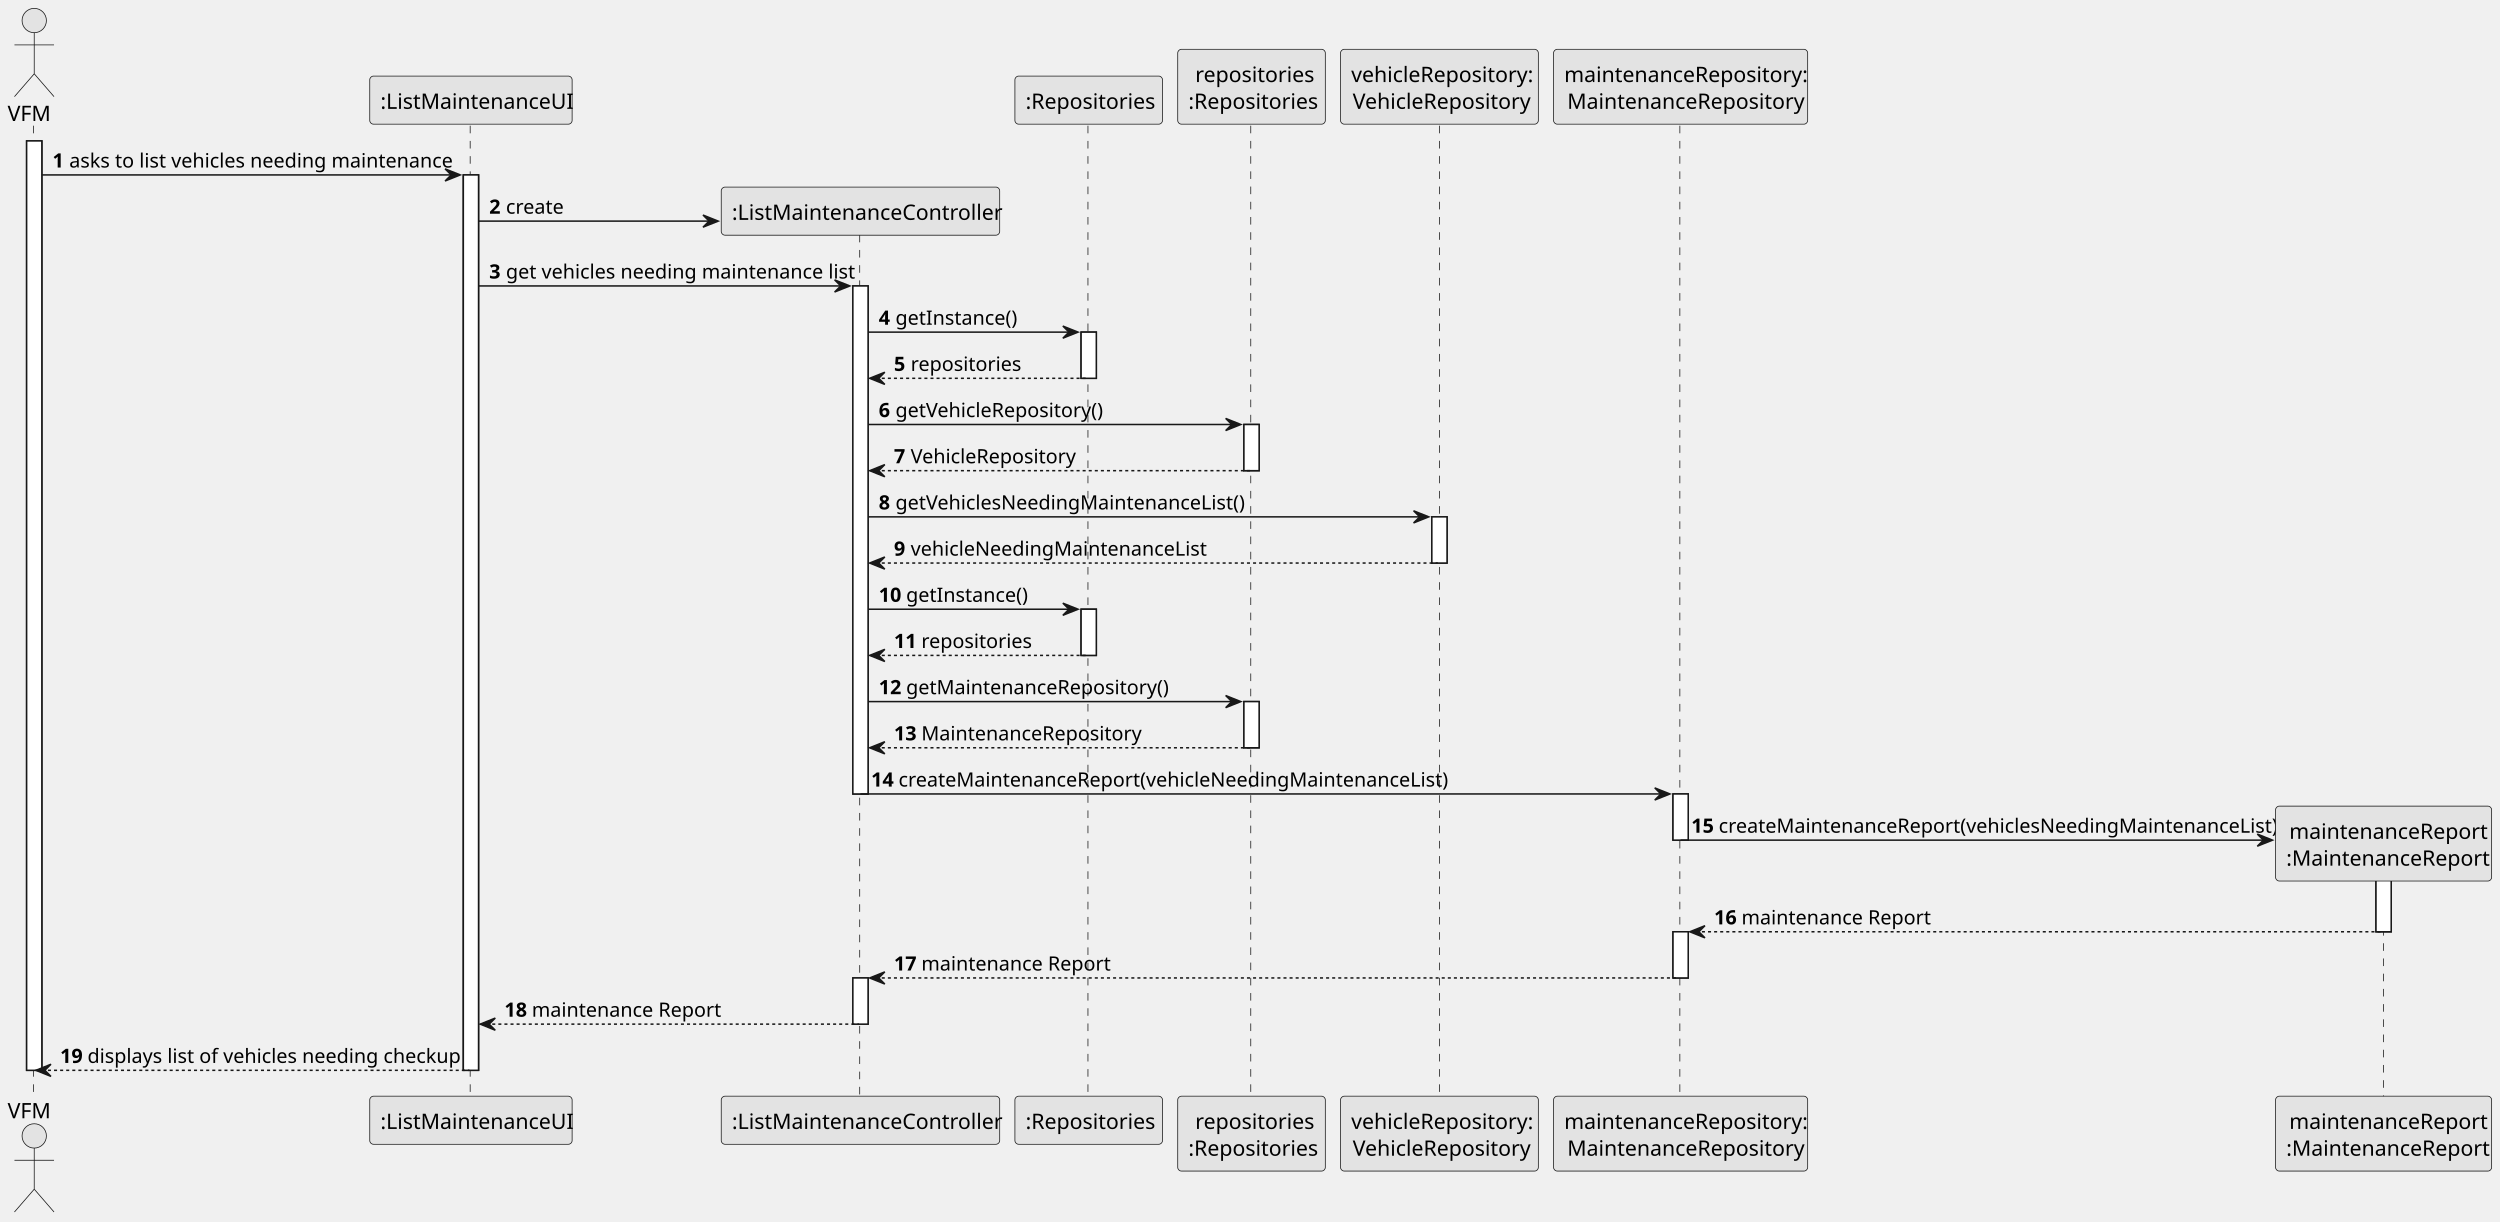
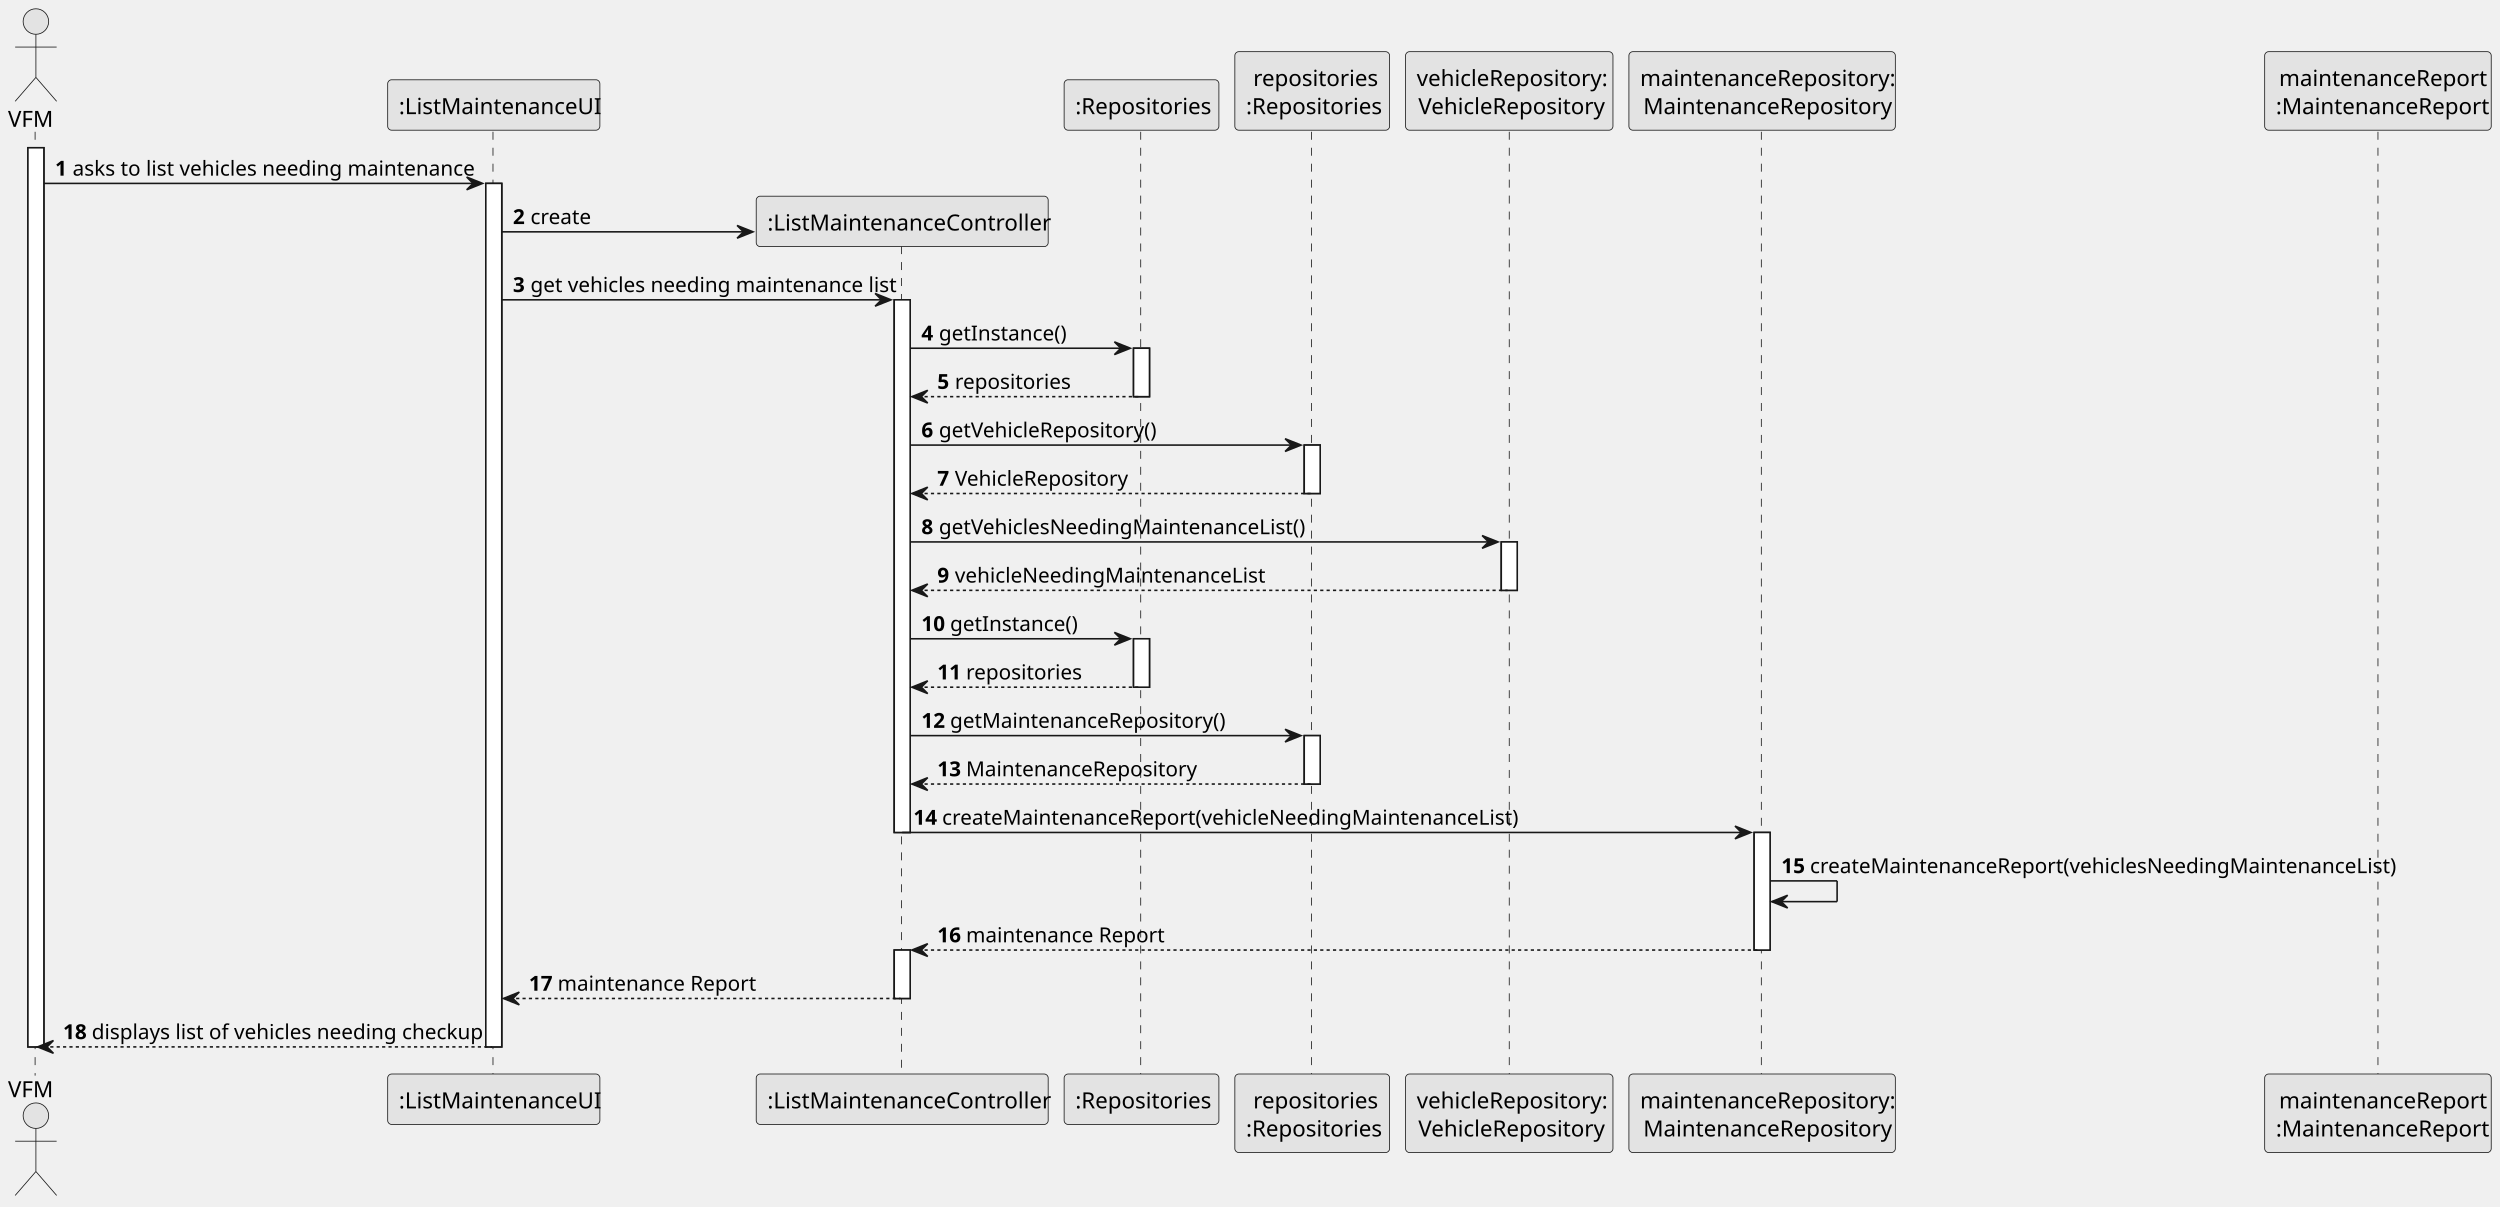
- <svg xmlns="http://www.w3.org/2000/svg" contentStyleType="text/css" height="803px" preserveAspectRatio="none" style="width:1643px;height:803px;background:#FFFFFF;" version="1.1" viewBox="0 0 1643 803" width="1643px" zoomAndPan="magnify">
+ <svg xmlns="http://www.w3.org/2000/svg" contentStyleType="text/css" height="756px" preserveAspectRatio="none" style="width:1567px;height:756px;background:#FFFFFF;" version="1.1" viewBox="0 0 1567 756" width="1567px" zoomAndPan="magnify">
  <defs />
  <g>
-     <rect fill="#FFFFFF" height="610.805" style="stroke:#181818;stroke-width:1.0;" width="10" x="17.5" y="92.609" />
-     <rect fill="#FFFFFF" height="588.453" style="stroke:#181818;stroke-width:1.0;" width="10" x="304.5" y="114.961" />
+     <rect fill="#FFFFFF" height="563.586" style="stroke:#181818;stroke-width:1.0;" width="10" x="17.5" y="92.609" />
+     <rect fill="#FFFFFF" height="541.234" style="stroke:#181818;stroke-width:1.0;" width="10" x="304.5" y="114.961" />
    <rect fill="#FFFFFF" height="333.867" style="stroke:#181818;stroke-width:1.0;" width="10" x="560.5" y="187.922" />
-     <rect fill="#FFFFFF" height="30.352" style="stroke:#181818;stroke-width:1.0;" width="10" x="560.5" y="642.711" />
+     <rect fill="#FFFFFF" height="30.352" style="stroke:#181818;stroke-width:1.0;" width="10" x="560.5" y="595.492" />
    <rect fill="#FFFFFF" height="30.352" style="stroke:#181818;stroke-width:1.0;" width="10" x="710.5" y="218.273" />
    <rect fill="#FFFFFF" height="30.352" style="stroke:#181818;stroke-width:1.0;" width="10" x="710.5" y="400.383" />
    <rect fill="#FFFFFF" height="30.352" style="stroke:#181818;stroke-width:1.0;" width="10" x="817.5" y="278.977" />
    <rect fill="#FFFFFF" height="30.352" style="stroke:#181818;stroke-width:1.0;" width="10" x="817.5" y="461.086" />
    <rect fill="#FFFFFF" height="30.352" style="stroke:#181818;stroke-width:1.0;" width="10" x="941" y="339.68" />
-     <rect fill="#FFFFFF" height="30.352" style="stroke:#181818;stroke-width:1.0;" width="10" x="1099.5" y="521.789" />
-     <rect fill="#FFFFFF" height="30.352" style="stroke:#181818;stroke-width:1.0;" width="10" x="1099.5" y="612.359" />
-     <rect fill="#FFFFFF" height="50.219" style="stroke:#181818;stroke-width:1.0;" width="10" x="1561.5" y="562.141" />
-     <line style="stroke:#181818;stroke-width:0.5;stroke-dasharray:5.0,5.0;" x1="22" x2="22" y1="82.609" y2="721.414" />
-     <line style="stroke:#181818;stroke-width:0.5;stroke-dasharray:5.0,5.0;" x1="309" x2="309" y1="82.609" y2="721.414" />
-     <line style="stroke:#181818;stroke-width:0.5;stroke-dasharray:5.0,5.0;" x1="565" x2="565" y1="154.266" y2="721.414" />
-     <line style="stroke:#181818;stroke-width:0.5;stroke-dasharray:5.0,5.0;" x1="715" x2="715" y1="82.609" y2="721.414" />
-     <line style="stroke:#181818;stroke-width:0.5;stroke-dasharray:5.0,5.0;" x1="822" x2="822" y1="82.609" y2="721.414" />
-     <line style="stroke:#181818;stroke-width:0.5;stroke-dasharray:5.0,5.0;" x1="946" x2="946" y1="82.609" y2="721.414" />
-     <line style="stroke:#181818;stroke-width:0.5;stroke-dasharray:5.0,5.0;" x1="1104" x2="1104" y1="82.609" y2="721.414" />
-     <line style="stroke:#181818;stroke-width:0.5;stroke-dasharray:5.0,5.0;" x1="1566.5" x2="1566.5" y1="569.898" y2="721.414" />
+     <rect fill="#FFFFFF" height="73.703" style="stroke:#181818;stroke-width:1.0;" width="10" x="1099.5" y="521.789" />
+     <line style="stroke:#181818;stroke-width:0.5;stroke-dasharray:5.0,5.0;" x1="22" x2="22" y1="82.609" y2="674.195" />
+     <line style="stroke:#181818;stroke-width:0.5;stroke-dasharray:5.0,5.0;" x1="309" x2="309" y1="82.609" y2="674.195" />
+     <line style="stroke:#181818;stroke-width:0.5;stroke-dasharray:5.0,5.0;" x1="565" x2="565" y1="154.266" y2="674.195" />
+     <line style="stroke:#181818;stroke-width:0.5;stroke-dasharray:5.0,5.0;" x1="715" x2="715" y1="82.609" y2="674.195" />
+     <line style="stroke:#181818;stroke-width:0.5;stroke-dasharray:5.0,5.0;" x1="822" x2="822" y1="82.609" y2="674.195" />
+     <line style="stroke:#181818;stroke-width:0.5;stroke-dasharray:5.0,5.0;" x1="946" x2="946" y1="82.609" y2="674.195" />
+     <line style="stroke:#181818;stroke-width:0.5;stroke-dasharray:5.0,5.0;" x1="1104" x2="1104" y1="82.609" y2="674.195" />
+     <line style="stroke:#181818;stroke-width:0.5;stroke-dasharray:5.0,5.0;" x1="1490.5" x2="1490.5" y1="82.609" y2="674.195" />
    <text fill="#000000" font-family="sans-serif" font-size="14" lengthAdjust="spacing" textLength="29" x="5" y="79.533">VFM</text>
    <ellipse cx="22.5" cy="13.5" fill="#E3E3E3" rx="8" ry="8" style="stroke:#181818;stroke-width:0.5;" />
    <path d="M22.5,21.5 L22.5,48.5 M9.5,29.5 L35.5,29.5 M22.5,48.5 L9.5,63.5 M22.5,48.5 L35.5,63.5 " fill="none" style="stroke:#181818;stroke-width:0.5;" />
-     <text fill="#000000" font-family="sans-serif" font-size="14" lengthAdjust="spacing" textLength="29" x="5" y="734.947">VFM</text>
-     <ellipse cx="22.5" cy="746.523" fill="#E3E3E3" rx="8" ry="8" style="stroke:#181818;stroke-width:0.5;" />
-     <path d="M22.5,754.523 L22.5,781.523 M9.5,762.523 L35.5,762.523 M22.5,781.523 L9.5,796.523 M22.5,781.523 L35.5,796.523 " fill="none" style="stroke:#181818;stroke-width:0.5;" />
+     <text fill="#000000" font-family="sans-serif" font-size="14" lengthAdjust="spacing" textLength="29" x="5" y="687.729">VFM</text>
+     <ellipse cx="22.5" cy="699.305" fill="#E3E3E3" rx="8" ry="8" style="stroke:#181818;stroke-width:0.5;" />
+     <path d="M22.5,707.305 L22.5,734.305 M9.5,715.305 L35.5,715.305 M22.5,734.305 L9.5,749.305 M22.5,734.305 L35.5,749.305 " fill="none" style="stroke:#181818;stroke-width:0.5;" />
    <rect fill="#E3E3E3" height="31.609" rx="2.5" ry="2.5" style="stroke:#181818;stroke-width:0.5;" width="133" x="243" y="50" />
    <text fill="#000000" font-family="sans-serif" font-size="14" lengthAdjust="spacing" textLength="119" x="250" y="71.533">:ListMaintenanceUI</text>
-     <rect fill="#E3E3E3" height="31.609" rx="2.5" ry="2.5" style="stroke:#181818;stroke-width:0.5;" width="133" x="243" y="720.414" />
-     <text fill="#000000" font-family="sans-serif" font-size="14" lengthAdjust="spacing" textLength="119" x="250" y="741.947">:ListMaintenanceUI</text>
-     <rect fill="#E3E3E3" height="31.609" rx="2.5" ry="2.5" style="stroke:#181818;stroke-width:0.5;" width="183" x="474" y="720.414" />
-     <text fill="#000000" font-family="sans-serif" font-size="14" lengthAdjust="spacing" textLength="169" x="481" y="741.947">:ListMaintenanceController</text>
+     <rect fill="#E3E3E3" height="31.609" rx="2.5" ry="2.5" style="stroke:#181818;stroke-width:0.5;" width="133" x="243" y="673.195" />
+     <text fill="#000000" font-family="sans-serif" font-size="14" lengthAdjust="spacing" textLength="119" x="250" y="694.729">:ListMaintenanceUI</text>
+     <rect fill="#E3E3E3" height="31.609" rx="2.5" ry="2.5" style="stroke:#181818;stroke-width:0.5;" width="183" x="474" y="673.195" />
+     <text fill="#000000" font-family="sans-serif" font-size="14" lengthAdjust="spacing" textLength="169" x="481" y="694.729">:ListMaintenanceController</text>
    <rect fill="#E3E3E3" height="31.609" rx="2.5" ry="2.5" style="stroke:#181818;stroke-width:0.5;" width="97" x="667" y="50" />
    <text fill="#000000" font-family="sans-serif" font-size="14" lengthAdjust="spacing" textLength="83" x="674" y="71.533">:Repositories</text>
-     <rect fill="#E3E3E3" height="31.609" rx="2.5" ry="2.5" style="stroke:#181818;stroke-width:0.5;" width="97" x="667" y="720.414" />
-     <text fill="#000000" font-family="sans-serif" font-size="14" lengthAdjust="spacing" textLength="83" x="674" y="741.947">:Repositories</text>
+     <rect fill="#E3E3E3" height="31.609" rx="2.5" ry="2.5" style="stroke:#181818;stroke-width:0.5;" width="97" x="667" y="673.195" />
+     <text fill="#000000" font-family="sans-serif" font-size="14" lengthAdjust="spacing" textLength="83" x="674" y="694.729">:Repositories</text>
    <rect fill="#E3E3E3" height="49.219" rx="2.5" ry="2.5" style="stroke:#181818;stroke-width:0.5;" width="97" x="774" y="32.391" />
    <text fill="#000000" font-family="sans-serif" font-size="14" lengthAdjust="spacing" textLength="74" x="785.5" y="53.924">repositories</text>
    <text fill="#000000" font-family="sans-serif" font-size="14" lengthAdjust="spacing" textLength="83" x="781" y="71.533">:Repositories</text>
-     <rect fill="#E3E3E3" height="49.219" rx="2.5" ry="2.5" style="stroke:#181818;stroke-width:0.5;" width="97" x="774" y="720.414" />
-     <text fill="#000000" font-family="sans-serif" font-size="14" lengthAdjust="spacing" textLength="74" x="785.5" y="741.947">repositories</text>
-     <text fill="#000000" font-family="sans-serif" font-size="14" lengthAdjust="spacing" textLength="83" x="781" y="759.557">:Repositories</text>
+     <rect fill="#E3E3E3" height="49.219" rx="2.5" ry="2.5" style="stroke:#181818;stroke-width:0.5;" width="97" x="774" y="673.195" />
+     <text fill="#000000" font-family="sans-serif" font-size="14" lengthAdjust="spacing" textLength="74" x="785.5" y="694.729">repositories</text>
+     <text fill="#000000" font-family="sans-serif" font-size="14" lengthAdjust="spacing" textLength="83" x="781" y="712.338">:Repositories</text>
    <rect fill="#E3E3E3" height="49.219" rx="2.5" ry="2.5" style="stroke:#181818;stroke-width:0.5;" width="130" x="881" y="32.391" />
    <text fill="#000000" font-family="sans-serif" font-size="14" lengthAdjust="spacing" textLength="116" x="888" y="53.924">vehicleRepository:</text>
    <text fill="#000000" font-family="sans-serif" font-size="14" lengthAdjust="spacing" textLength="114" x="889" y="71.533">VehicleRepository</text>
-     <rect fill="#E3E3E3" height="49.219" rx="2.5" ry="2.5" style="stroke:#181818;stroke-width:0.5;" width="130" x="881" y="720.414" />
-     <text fill="#000000" font-family="sans-serif" font-size="14" lengthAdjust="spacing" textLength="116" x="888" y="741.947">vehicleRepository:</text>
-     <text fill="#000000" font-family="sans-serif" font-size="14" lengthAdjust="spacing" textLength="114" x="889" y="759.557">VehicleRepository</text>
+     <rect fill="#E3E3E3" height="49.219" rx="2.5" ry="2.5" style="stroke:#181818;stroke-width:0.5;" width="130" x="881" y="673.195" />
+     <text fill="#000000" font-family="sans-serif" font-size="14" lengthAdjust="spacing" textLength="116" x="888" y="694.729">vehicleRepository:</text>
+     <text fill="#000000" font-family="sans-serif" font-size="14" lengthAdjust="spacing" textLength="114" x="889" y="712.338">VehicleRepository</text>
    <rect fill="#E3E3E3" height="49.219" rx="2.5" ry="2.5" style="stroke:#181818;stroke-width:0.5;" width="167" x="1021" y="32.391" />
    <text fill="#000000" font-family="sans-serif" font-size="14" lengthAdjust="spacing" textLength="153" x="1028" y="53.924">maintenanceRepository:</text>
    <text fill="#000000" font-family="sans-serif" font-size="14" lengthAdjust="spacing" textLength="149" x="1030" y="71.533">MaintenanceRepository</text>
-     <rect fill="#E3E3E3" height="49.219" rx="2.5" ry="2.5" style="stroke:#181818;stroke-width:0.5;" width="167" x="1021" y="720.414" />
-     <text fill="#000000" font-family="sans-serif" font-size="14" lengthAdjust="spacing" textLength="153" x="1028" y="741.947">maintenanceRepository:</text>
-     <text fill="#000000" font-family="sans-serif" font-size="14" lengthAdjust="spacing" textLength="149" x="1030" y="759.557">MaintenanceRepository</text>
-     <rect fill="#E3E3E3" height="49.219" rx="2.5" ry="2.5" style="stroke:#181818;stroke-width:0.5;" width="142" x="1495.5" y="720.414" />
-     <text fill="#000000" font-family="sans-serif" font-size="14" lengthAdjust="spacing" textLength="124" x="1504.5" y="741.947">maintenanceReport</text>
-     <text fill="#000000" font-family="sans-serif" font-size="14" lengthAdjust="spacing" textLength="128" x="1502.5" y="759.557">:MaintenanceReport</text>
-     <rect fill="#FFFFFF" height="610.805" style="stroke:#181818;stroke-width:1.0;" width="10" x="17.5" y="92.609" />
-     <rect fill="#FFFFFF" height="588.453" style="stroke:#181818;stroke-width:1.0;" width="10" x="304.5" y="114.961" />
+     <rect fill="#E3E3E3" height="49.219" rx="2.5" ry="2.5" style="stroke:#181818;stroke-width:0.5;" width="167" x="1021" y="673.195" />
+     <text fill="#000000" font-family="sans-serif" font-size="14" lengthAdjust="spacing" textLength="153" x="1028" y="694.729">maintenanceRepository:</text>
+     <text fill="#000000" font-family="sans-serif" font-size="14" lengthAdjust="spacing" textLength="149" x="1030" y="712.338">MaintenanceRepository</text>
+     <rect fill="#E3E3E3" height="49.219" rx="2.5" ry="2.5" style="stroke:#181818;stroke-width:0.5;" width="142" x="1419.5" y="32.391" />
+     <text fill="#000000" font-family="sans-serif" font-size="14" lengthAdjust="spacing" textLength="124" x="1428.5" y="53.924">maintenanceReport</text>
+     <text fill="#000000" font-family="sans-serif" font-size="14" lengthAdjust="spacing" textLength="128" x="1426.5" y="71.533">:MaintenanceReport</text>
+     <rect fill="#E3E3E3" height="49.219" rx="2.5" ry="2.5" style="stroke:#181818;stroke-width:0.5;" width="142" x="1419.5" y="673.195" />
+     <text fill="#000000" font-family="sans-serif" font-size="14" lengthAdjust="spacing" textLength="124" x="1428.5" y="694.729">maintenanceReport</text>
+     <text fill="#000000" font-family="sans-serif" font-size="14" lengthAdjust="spacing" textLength="128" x="1426.5" y="712.338">:MaintenanceReport</text>
+     <rect fill="#FFFFFF" height="563.586" style="stroke:#181818;stroke-width:1.0;" width="10" x="17.5" y="92.609" />
+     <rect fill="#FFFFFF" height="541.234" style="stroke:#181818;stroke-width:1.0;" width="10" x="304.5" y="114.961" />
    <rect fill="#FFFFFF" height="333.867" style="stroke:#181818;stroke-width:1.0;" width="10" x="560.5" y="187.922" />
-     <rect fill="#FFFFFF" height="30.352" style="stroke:#181818;stroke-width:1.0;" width="10" x="560.5" y="642.711" />
+     <rect fill="#FFFFFF" height="30.352" style="stroke:#181818;stroke-width:1.0;" width="10" x="560.5" y="595.492" />
    <rect fill="#FFFFFF" height="30.352" style="stroke:#181818;stroke-width:1.0;" width="10" x="710.5" y="218.273" />
    <rect fill="#FFFFFF" height="30.352" style="stroke:#181818;stroke-width:1.0;" width="10" x="710.5" y="400.383" />
    <rect fill="#FFFFFF" height="30.352" style="stroke:#181818;stroke-width:1.0;" width="10" x="817.5" y="278.977" />
    <rect fill="#FFFFFF" height="30.352" style="stroke:#181818;stroke-width:1.0;" width="10" x="817.5" y="461.086" />
    <rect fill="#FFFFFF" height="30.352" style="stroke:#181818;stroke-width:1.0;" width="10" x="941" y="339.68" />
-     <rect fill="#FFFFFF" height="30.352" style="stroke:#181818;stroke-width:1.0;" width="10" x="1099.5" y="521.789" />
-     <rect fill="#FFFFFF" height="30.352" style="stroke:#181818;stroke-width:1.0;" width="10" x="1099.5" y="612.359" />
-     <rect fill="#FFFFFF" height="50.219" style="stroke:#181818;stroke-width:1.0;" width="10" x="1561.5" y="562.141" />
+     <rect fill="#FFFFFF" height="73.703" style="stroke:#181818;stroke-width:1.0;" width="10" x="1099.5" y="521.789" />
    <polygon fill="#181818" points="292.5,110.961,302.5,114.961,292.5,118.961,296.5,114.961" style="stroke:#181818;stroke-width:1.0;" />
    <line style="stroke:#181818;stroke-width:1.0;" x1="27.5" x2="298.5" y1="114.961" y2="114.961" />
    <text fill="#000000" font-family="sans-serif" font-size="13" font-weight="bold" lengthAdjust="spacing" textLength="7" x="34.5" y="110.105">1</text>
    <text fill="#000000" font-family="sans-serif" font-size="13" lengthAdjust="spacing" textLength="241" x="45.5" y="110.105">asks to list vehicles needing maintenance</text>
    <polygon fill="#181818" points="462,141.312,472,145.312,462,149.312,466,145.312" style="stroke:#181818;stroke-width:1.0;" />
    <line style="stroke:#181818;stroke-width:1.0;" x1="314.5" x2="468" y1="145.312" y2="145.312" />
    <text fill="#000000" font-family="sans-serif" font-size="13" font-weight="bold" lengthAdjust="spacing" textLength="7" x="321.5" y="140.456">2</text>
    <text fill="#000000" font-family="sans-serif" font-size="13" lengthAdjust="spacing" textLength="36" x="332.5" y="140.456">create</text>
    <rect fill="#E3E3E3" height="31.609" rx="2.5" ry="2.5" style="stroke:#181818;stroke-width:0.5;" width="183" x="474" y="122.961" />
    <text fill="#000000" font-family="sans-serif" font-size="14" lengthAdjust="spacing" textLength="169" x="481" y="144.494">:ListMaintenanceController</text>
    <polygon fill="#181818" points="548.5,183.922,558.5,187.922,548.5,191.922,552.5,187.922" style="stroke:#181818;stroke-width:1.0;" />
    <line style="stroke:#181818;stroke-width:1.0;" x1="314.5" x2="554.5" y1="187.922" y2="187.922" />
    <text fill="#000000" font-family="sans-serif" font-size="13" font-weight="bold" lengthAdjust="spacing" textLength="7" x="321.5" y="183.065">3</text>
    <text fill="#000000" font-family="sans-serif" font-size="13" lengthAdjust="spacing" textLength="216" x="332.5" y="183.065">get vehicles needing maintenance list</text>
    <polygon fill="#181818" points="698.5,214.273,708.5,218.273,698.5,222.273,702.5,218.273" style="stroke:#181818;stroke-width:1.0;" />
    <line style="stroke:#181818;stroke-width:1.0;" x1="570.5" x2="704.5" y1="218.273" y2="218.273" />
    <text fill="#000000" font-family="sans-serif" font-size="13" font-weight="bold" lengthAdjust="spacing" textLength="7" x="577.5" y="213.417">4</text>
    <text fill="#000000" font-family="sans-serif" font-size="13" lengthAdjust="spacing" textLength="75" x="588.5" y="213.417">getInstance()</text>
    <polygon fill="#181818" points="581.5,244.625,571.5,248.625,581.5,252.625,577.5,248.625" style="stroke:#181818;stroke-width:1.0;" />
    <line style="stroke:#181818;stroke-width:1.0;stroke-dasharray:2.0,2.0;" x1="575.5" x2="714.5" y1="248.625" y2="248.625" />
    <text fill="#000000" font-family="sans-serif" font-size="13" font-weight="bold" lengthAdjust="spacing" textLength="7" x="587.5" y="243.769">5</text>
    <text fill="#000000" font-family="sans-serif" font-size="13" lengthAdjust="spacing" textLength="67" x="598.5" y="243.769">repositories</text>
    <polygon fill="#181818" points="805.5,274.977,815.5,278.977,805.5,282.977,809.5,278.977" style="stroke:#181818;stroke-width:1.0;" />
    <line style="stroke:#181818;stroke-width:1.0;" x1="570.5" x2="811.5" y1="278.977" y2="278.977" />
    <text fill="#000000" font-family="sans-serif" font-size="13" font-weight="bold" lengthAdjust="spacing" textLength="7" x="577.5" y="274.12">6</text>
    <text fill="#000000" font-family="sans-serif" font-size="13" lengthAdjust="spacing" textLength="131" x="588.5" y="274.12">getVehicleRepository()</text>
    <polygon fill="#181818" points="581.5,305.328,571.5,309.328,581.5,313.328,577.5,309.328" style="stroke:#181818;stroke-width:1.0;" />
    <line style="stroke:#181818;stroke-width:1.0;stroke-dasharray:2.0,2.0;" x1="575.5" x2="821.5" y1="309.328" y2="309.328" />
    <text fill="#000000" font-family="sans-serif" font-size="13" font-weight="bold" lengthAdjust="spacing" textLength="7" x="587.5" y="304.472">7</text>
    <text fill="#000000" font-family="sans-serif" font-size="13" lengthAdjust="spacing" textLength="105" x="598.5" y="304.472">VehicleRepository</text>
    <polygon fill="#181818" points="929,335.68,939,339.68,929,343.68,933,339.68" style="stroke:#181818;stroke-width:1.0;" />
    <line style="stroke:#181818;stroke-width:1.0;" x1="570.5" x2="935" y1="339.68" y2="339.68" />
    <text fill="#000000" font-family="sans-serif" font-size="13" font-weight="bold" lengthAdjust="spacing" textLength="7" x="577.5" y="334.823">8</text>
    <text fill="#000000" font-family="sans-serif" font-size="13" lengthAdjust="spacing" textLength="218" x="588.5" y="334.823">getVehiclesNeedingMaintenanceList()</text>
    <polygon fill="#181818" points="581.5,366.031,571.5,370.031,581.5,374.031,577.5,370.031" style="stroke:#181818;stroke-width:1.0;" />
    <line style="stroke:#181818;stroke-width:1.0;stroke-dasharray:2.0,2.0;" x1="575.5" x2="945" y1="370.031" y2="370.031" />
    <text fill="#000000" font-family="sans-serif" font-size="13" font-weight="bold" lengthAdjust="spacing" textLength="7" x="587.5" y="365.175">9</text>
    <text fill="#000000" font-family="sans-serif" font-size="13" lengthAdjust="spacing" textLength="181" x="598.5" y="365.175">vehicleNeedingMaintenanceList</text>
    <polygon fill="#181818" points="698.5,396.383,708.5,400.383,698.5,404.383,702.5,400.383" style="stroke:#181818;stroke-width:1.0;" />
    <line style="stroke:#181818;stroke-width:1.0;" x1="570.5" x2="704.5" y1="400.383" y2="400.383" />
    <text fill="#000000" font-family="sans-serif" font-size="13" font-weight="bold" lengthAdjust="spacing" textLength="14" x="577.5" y="395.526">10</text>
    <text fill="#000000" font-family="sans-serif" font-size="13" lengthAdjust="spacing" textLength="75" x="595.5" y="395.526">getInstance()</text>
    <polygon fill="#181818" points="581.5,426.734,571.5,430.734,581.5,434.734,577.5,430.734" style="stroke:#181818;stroke-width:1.0;" />
    <line style="stroke:#181818;stroke-width:1.0;stroke-dasharray:2.0,2.0;" x1="575.5" x2="714.5" y1="430.734" y2="430.734" />
    <text fill="#000000" font-family="sans-serif" font-size="13" font-weight="bold" lengthAdjust="spacing" textLength="14" x="587.5" y="425.878">11</text>
    <text fill="#000000" font-family="sans-serif" font-size="13" lengthAdjust="spacing" textLength="67" x="605.5" y="425.878">repositories</text>
    <polygon fill="#181818" points="805.5,457.086,815.5,461.086,805.5,465.086,809.5,461.086" style="stroke:#181818;stroke-width:1.0;" />
    <line style="stroke:#181818;stroke-width:1.0;" x1="570.5" x2="811.5" y1="461.086" y2="461.086" />
    <text fill="#000000" font-family="sans-serif" font-size="13" font-weight="bold" lengthAdjust="spacing" textLength="14" x="577.5" y="456.229">12</text>
    <text fill="#000000" font-family="sans-serif" font-size="13" lengthAdjust="spacing" textLength="162" x="595.5" y="456.229">getMaintenanceRepository()</text>
    <polygon fill="#181818" points="581.5,487.438,571.5,491.438,581.5,495.438,577.5,491.438" style="stroke:#181818;stroke-width:1.0;" />
    <line style="stroke:#181818;stroke-width:1.0;stroke-dasharray:2.0,2.0;" x1="575.5" x2="821.5" y1="491.438" y2="491.438" />
    <text fill="#000000" font-family="sans-serif" font-size="13" font-weight="bold" lengthAdjust="spacing" textLength="14" x="587.5" y="486.581">13</text>
    <text fill="#000000" font-family="sans-serif" font-size="13" lengthAdjust="spacing" textLength="136" x="605.5" y="486.581">MaintenanceRepository</text>
    <polygon fill="#181818" points="1087.5,517.789,1097.5,521.789,1087.5,525.789,1091.5,521.789" style="stroke:#181818;stroke-width:1.0;" />
    <line style="stroke:#181818;stroke-width:1.0;" x1="565.5" x2="1093.5" y1="521.789" y2="521.789" />
    <text fill="#000000" font-family="sans-serif" font-size="13" font-weight="bold" lengthAdjust="spacing" textLength="14" x="572.5" y="516.933">14</text>
    <text fill="#000000" font-family="sans-serif" font-size="13" lengthAdjust="spacing" textLength="337" x="590.5" y="516.933">createMaintenanceReport(vehicleNeedingMaintenanceList)</text>
-     <polygon fill="#181818" points="1483.5,548.141,1493.5,552.141,1483.5,556.141,1487.5,552.141" style="stroke:#181818;stroke-width:1.0;" />
-     <line style="stroke:#181818;stroke-width:1.0;" x1="1104.5" x2="1489.5" y1="552.141" y2="552.141" />
-     <text fill="#000000" font-family="sans-serif" font-size="13" font-weight="bold" lengthAdjust="spacing" textLength="14" x="1111.5" y="547.284">15</text>
-     <text fill="#000000" font-family="sans-serif" font-size="13" lengthAdjust="spacing" textLength="344" x="1129.5" y="547.284">createMaintenanceReport(vehiclesNeedingMaintenanceList)</text>
-     <rect fill="#E3E3E3" height="49.219" rx="2.5" ry="2.5" style="stroke:#181818;stroke-width:0.5;" width="142" x="1495.5" y="529.789" />
-     <text fill="#000000" font-family="sans-serif" font-size="14" lengthAdjust="spacing" textLength="124" x="1504.5" y="551.322">maintenanceReport</text>
-     <text fill="#000000" font-family="sans-serif" font-size="14" lengthAdjust="spacing" textLength="128" x="1502.5" y="568.932">:MaintenanceReport</text>
-     <polygon fill="#181818" points="1120.5,608.359,1110.5,612.359,1120.5,616.359,1116.5,612.359" style="stroke:#181818;stroke-width:1.0;" />
-     <line style="stroke:#181818;stroke-width:1.0;stroke-dasharray:2.0,2.0;" x1="1114.5" x2="1565.5" y1="612.359" y2="612.359" />
-     <text fill="#000000" font-family="sans-serif" font-size="13" font-weight="bold" lengthAdjust="spacing" textLength="14" x="1126.5" y="607.503">16</text>
-     <text fill="#000000" font-family="sans-serif" font-size="13" lengthAdjust="spacing" textLength="116" x="1144.5" y="607.503">maintenance Report</text>
-     <polygon fill="#181818" points="581.5,638.711,571.5,642.711,581.5,646.711,577.5,642.711" style="stroke:#181818;stroke-width:1.0;" />
-     <line style="stroke:#181818;stroke-width:1.0;stroke-dasharray:2.0,2.0;" x1="575.5" x2="1103.5" y1="642.711" y2="642.711" />
-     <text fill="#000000" font-family="sans-serif" font-size="13" font-weight="bold" lengthAdjust="spacing" textLength="14" x="587.5" y="637.855">17</text>
-     <text fill="#000000" font-family="sans-serif" font-size="13" lengthAdjust="spacing" textLength="116" x="605.5" y="637.855">maintenance Report</text>
-     <polygon fill="#181818" points="325.5,669.062,315.5,673.062,325.5,677.062,321.5,673.062" style="stroke:#181818;stroke-width:1.0;" />
-     <line style="stroke:#181818;stroke-width:1.0;stroke-dasharray:2.0,2.0;" x1="319.5" x2="564.5" y1="673.062" y2="673.062" />
-     <text fill="#000000" font-family="sans-serif" font-size="13" font-weight="bold" lengthAdjust="spacing" textLength="14" x="331.5" y="668.206">18</text>
-     <text fill="#000000" font-family="sans-serif" font-size="13" lengthAdjust="spacing" textLength="116" x="349.5" y="668.206">maintenance Report</text>
-     <polygon fill="#181818" points="33.5,699.414,23.5,703.414,33.5,707.414,29.5,703.414" style="stroke:#181818;stroke-width:1.0;" />
-     <line style="stroke:#181818;stroke-width:1.0;stroke-dasharray:2.0,2.0;" x1="27.5" x2="308.5" y1="703.414" y2="703.414" />
-     <text fill="#000000" font-family="sans-serif" font-size="13" font-weight="bold" lengthAdjust="spacing" textLength="14" x="39.5" y="698.558">19</text>
-     <text fill="#000000" font-family="sans-serif" font-size="13" lengthAdjust="spacing" textLength="235" x="57.5" y="698.558">displays list of vehicles needing checkup</text>
+     <line style="stroke:#181818;stroke-width:1.0;" x1="1109.5" x2="1151.5" y1="552.141" y2="552.141" />
+     <line style="stroke:#181818;stroke-width:1.0;" x1="1151.5" x2="1151.5" y1="552.141" y2="565.141" />
+     <line style="stroke:#181818;stroke-width:1.0;" x1="1110.5" x2="1151.5" y1="565.141" y2="565.141" />
+     <polygon fill="#181818" points="1120.5,561.141,1110.5,565.141,1120.5,569.141,1116.5,565.141" style="stroke:#181818;stroke-width:1.0;" />
+     <text fill="#000000" font-family="sans-serif" font-size="13" font-weight="bold" lengthAdjust="spacing" textLength="14" x="1116.5" y="547.284">15</text>
+     <text fill="#000000" font-family="sans-serif" font-size="13" lengthAdjust="spacing" textLength="344" x="1134.5" y="547.284">createMaintenanceReport(vehiclesNeedingMaintenanceList)</text>
+     <polygon fill="#181818" points="581.5,591.492,571.5,595.492,581.5,599.492,577.5,595.492" style="stroke:#181818;stroke-width:1.0;" />
+     <line style="stroke:#181818;stroke-width:1.0;stroke-dasharray:2.0,2.0;" x1="575.5" x2="1103.5" y1="595.492" y2="595.492" />
+     <text fill="#000000" font-family="sans-serif" font-size="13" font-weight="bold" lengthAdjust="spacing" textLength="14" x="587.5" y="590.636">16</text>
+     <text fill="#000000" font-family="sans-serif" font-size="13" lengthAdjust="spacing" textLength="116" x="605.5" y="590.636">maintenance Report</text>
+     <polygon fill="#181818" points="325.5,621.844,315.5,625.844,325.5,629.844,321.5,625.844" style="stroke:#181818;stroke-width:1.0;" />
+     <line style="stroke:#181818;stroke-width:1.0;stroke-dasharray:2.0,2.0;" x1="319.5" x2="564.5" y1="625.844" y2="625.844" />
+     <text fill="#000000" font-family="sans-serif" font-size="13" font-weight="bold" lengthAdjust="spacing" textLength="14" x="331.5" y="620.987">17</text>
+     <text fill="#000000" font-family="sans-serif" font-size="13" lengthAdjust="spacing" textLength="116" x="349.5" y="620.987">maintenance Report</text>
+     <polygon fill="#181818" points="33.5,652.195,23.5,656.195,33.5,660.195,29.5,656.195" style="stroke:#181818;stroke-width:1.0;" />
+     <line style="stroke:#181818;stroke-width:1.0;stroke-dasharray:2.0,2.0;" x1="27.5" x2="308.5" y1="656.195" y2="656.195" />
+     <text fill="#000000" font-family="sans-serif" font-size="13" font-weight="bold" lengthAdjust="spacing" textLength="14" x="39.5" y="651.339">18</text>
+     <text fill="#000000" font-family="sans-serif" font-size="13" lengthAdjust="spacing" textLength="235" x="57.5" y="651.339">displays list of vehicles needing checkup</text>
  </g>
</svg>
